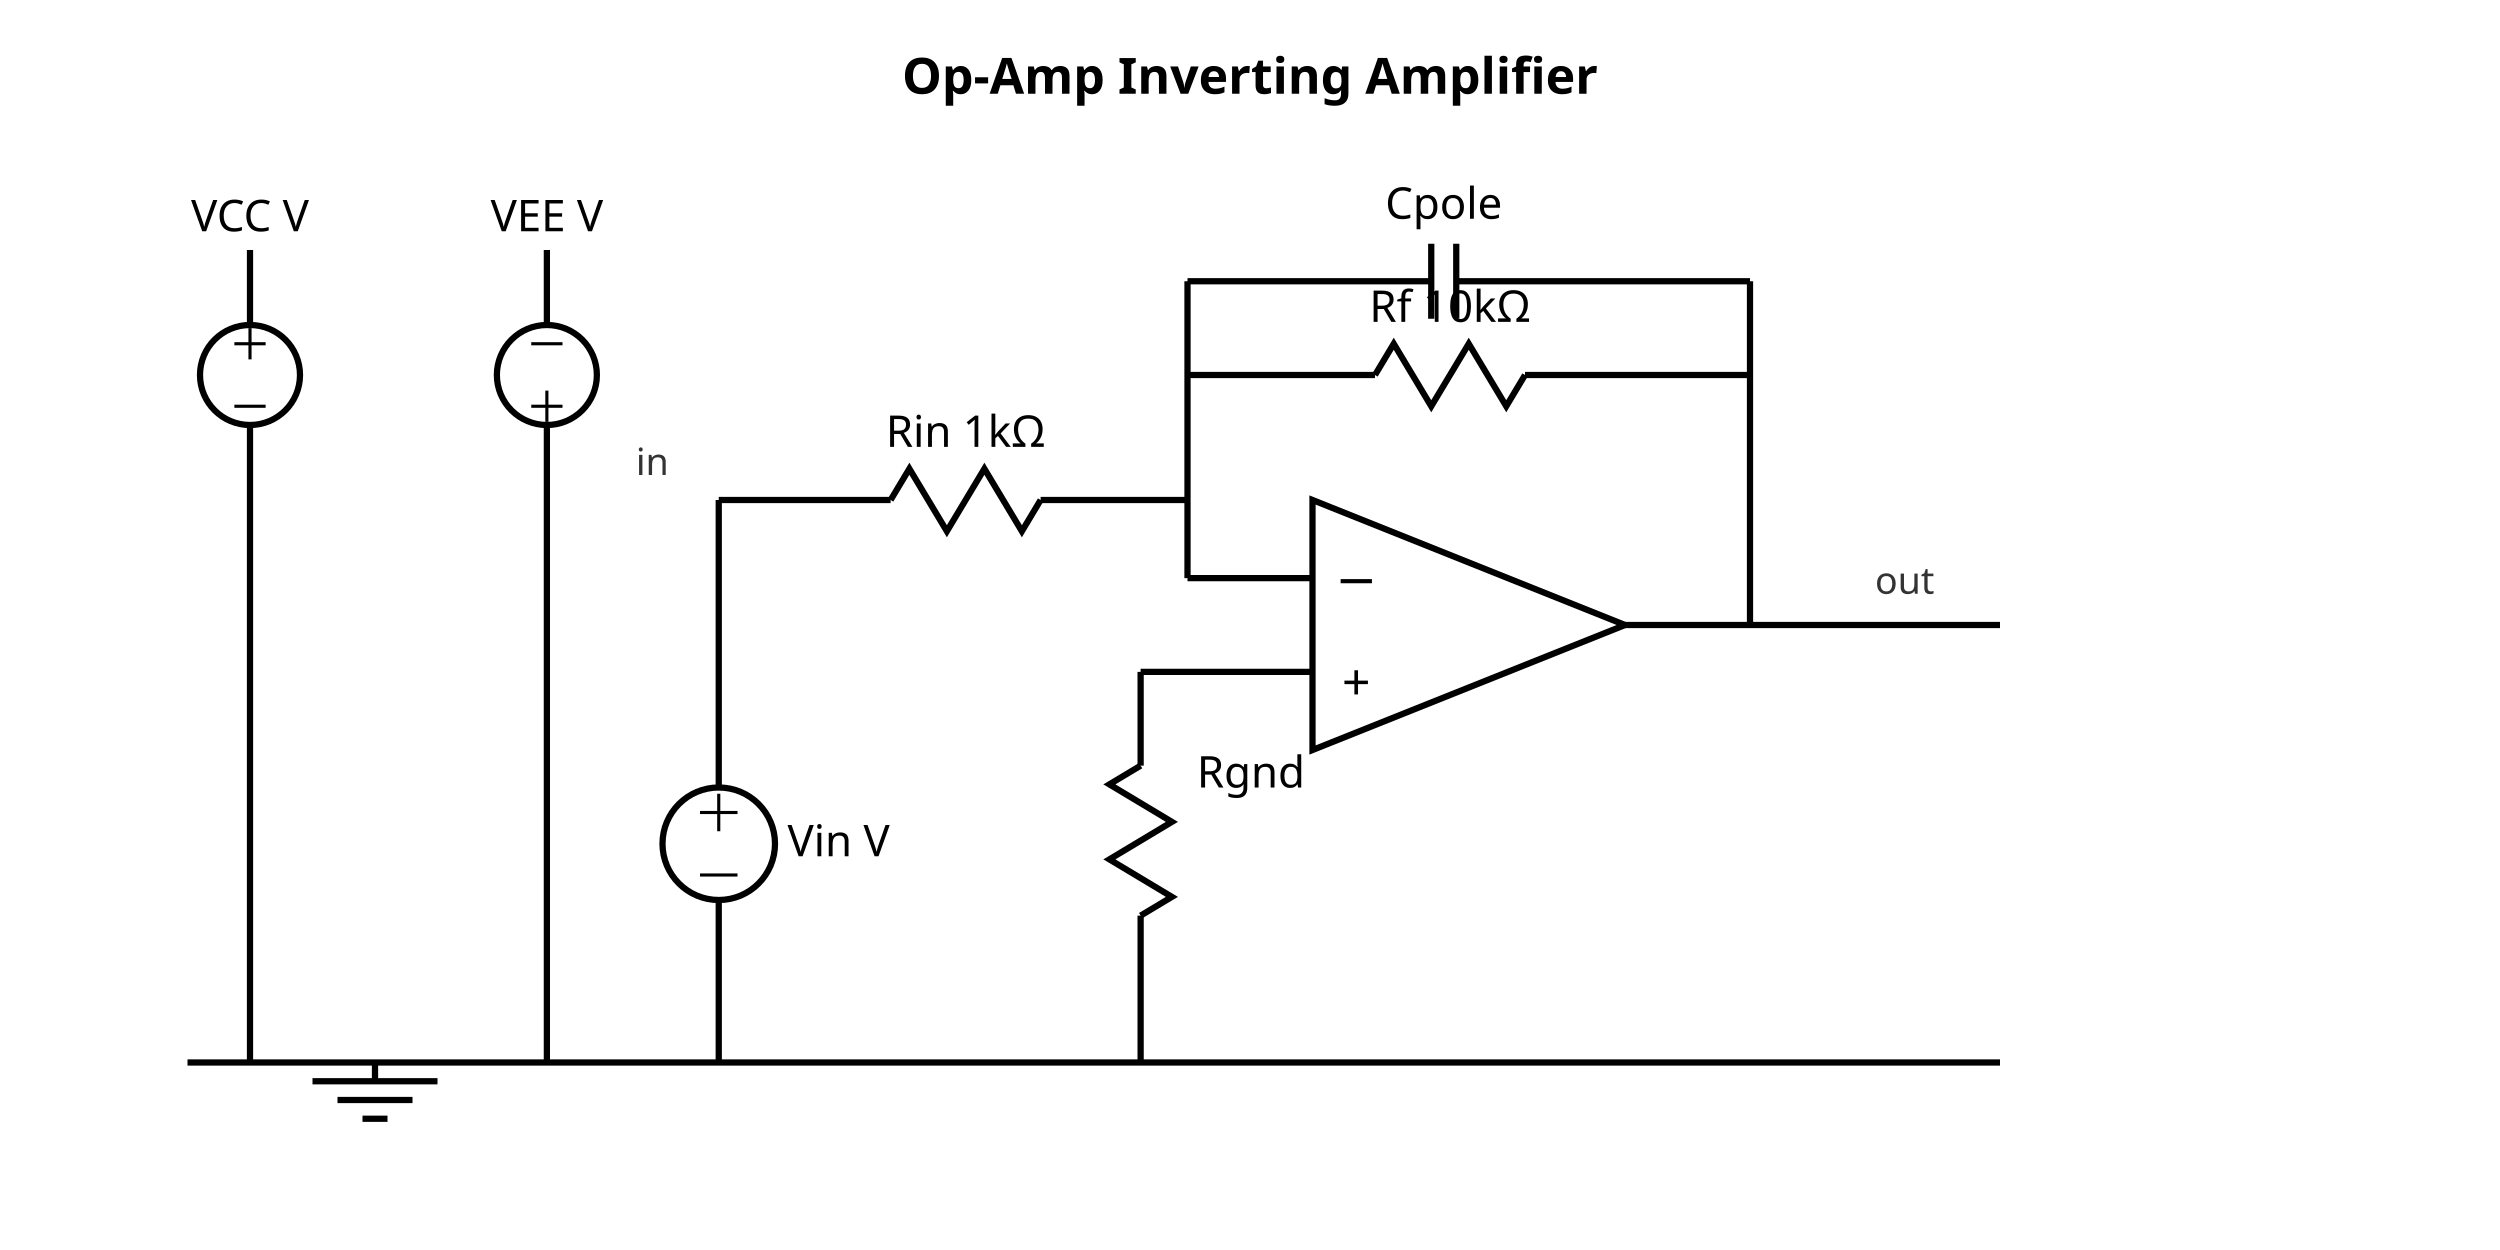
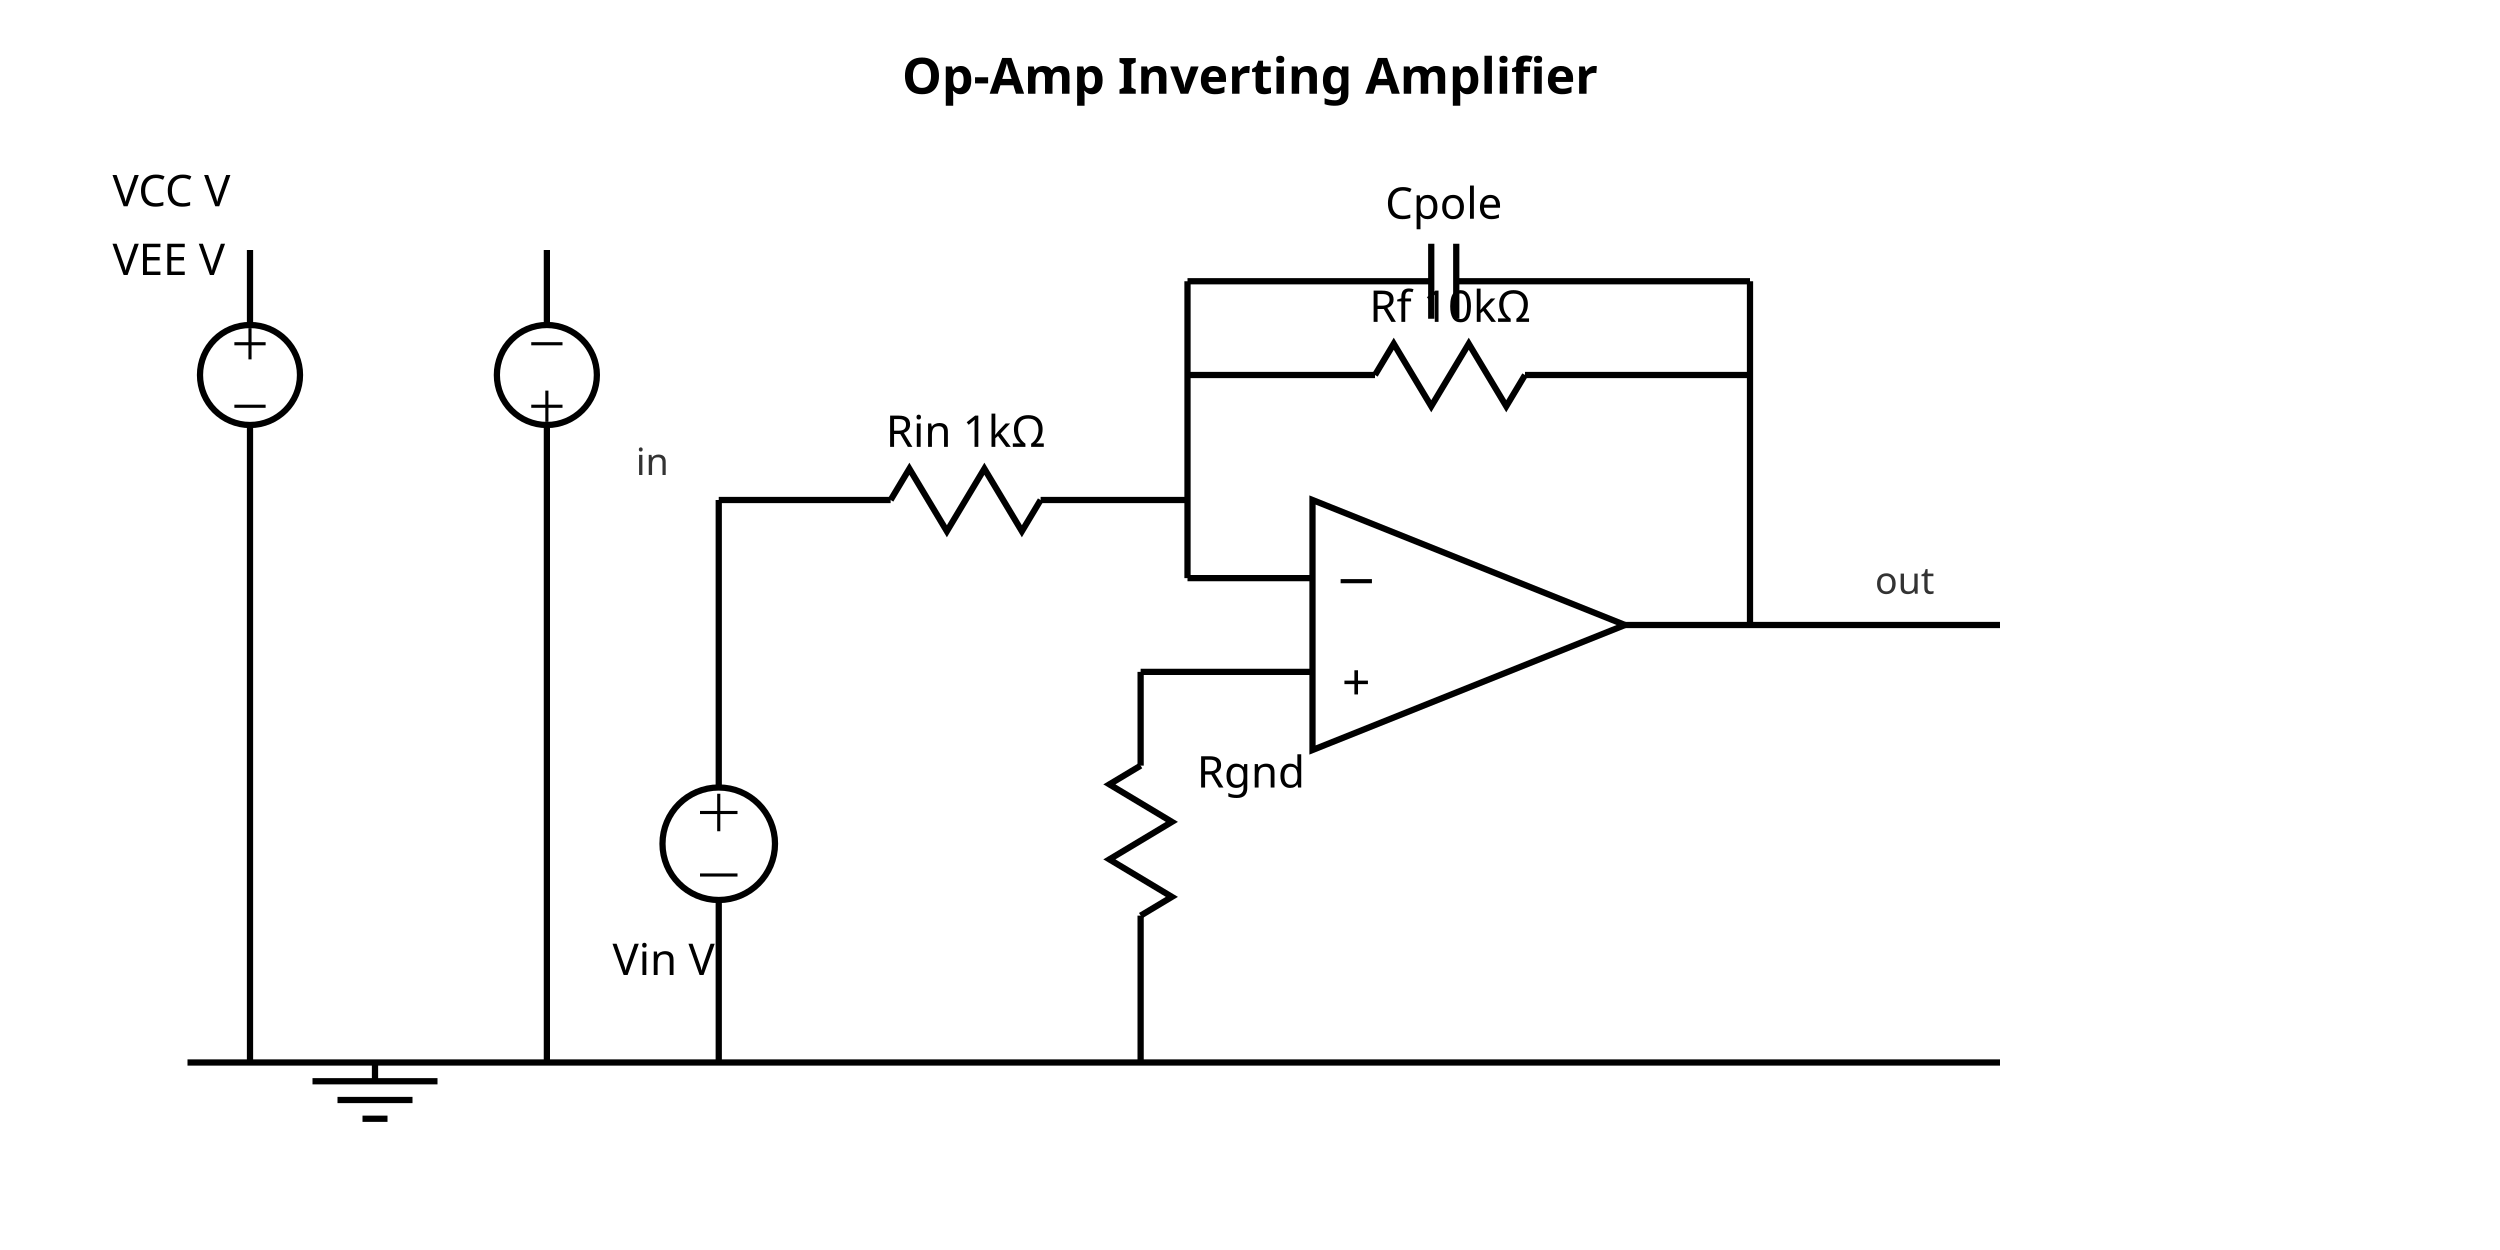
<svg xmlns="http://www.w3.org/2000/svg" viewBox="0 0 800 400" width="800" height="400">
  <style>
    text { font-family: sans-serif; font-size: 16px; fill: black; }
    .label { font-size: 14px; }
    .node { font-size: 12px; fill: #333; }
    .wire { stroke: black; stroke-width: 2; fill: none; }
    .sym { stroke: black; stroke-width: 2; fill: none; }
    .sym-filled { stroke: black; stroke-width: 2; fill: white; }
    .thin { stroke: black; stroke-width: 1; fill: none; }
  </style>
  <rect width="800" height="400" fill="white" />
  <text x="400" y="30" text-anchor="middle" font-size="18" font-weight="bold">Op-Amp Inverting Amplifier</text>
  <line class="wire" x1="60" y1="340" x2="640" y2="340" />
  <line class="wire" x1="120" y1="340" x2="120" y2="346" />
  <line class="wire" x1="100" y1="346" x2="140" y2="346" />
  <line class="wire" x1="108" y1="352" x2="132" y2="352" />
  <line class="wire" x1="116" y1="358" x2="124" y2="358" />
  <circle class="sym-filled" cx="80" cy="120" r="16" />
  <line class="thin" x1="75" y1="110" x2="85" y2="110" />
  <line class="thin" x1="80" y1="105" x2="80" y2="115" />
  <line class="thin" x1="75" y1="130" x2="85" y2="130" />
  <line class="wire" x1="80" y1="104" x2="80" y2="80" />
  <line class="wire" x1="80" y1="136" x2="80" y2="340" />
-   <text id="slot-VCC" class="label" x="80" y="74" text-anchor="middle">VCC V</text>
+   <text id="slot-VCC" class="label" x="36" y="66" text-anchor="start">VCC V</text>
  <circle class="sym-filled" cx="175" cy="120" r="16" />
  <line class="thin" x1="170" y1="110" x2="180" y2="110" />
  <line class="thin" x1="170" y1="130" x2="180" y2="130" />
  <line class="thin" x1="175" y1="125" x2="175" y2="135" />
  <line class="wire" x1="175" y1="104" x2="175" y2="80" />
  <line class="wire" x1="175" y1="136" x2="175" y2="340" />
-   <text id="slot-VEE" class="label" x="175" y="74" text-anchor="middle">VEE V</text>
+   <text id="slot-VEE" class="label" x="36" y="88" text-anchor="start">VEE V</text>
  <circle class="sym-filled" cx="230" cy="270" r="18" />
  <line class="thin" x1="224" y1="260" x2="236" y2="260" />
  <line class="thin" x1="230" y1="254" x2="230" y2="266" />
  <line class="thin" x1="224" y1="280" x2="236" y2="280" />
  <line class="wire" x1="230" y1="252" x2="230" y2="160" />
  <line class="wire" x1="230" y1="288" x2="230" y2="340" />
-   <text id="slot-Vin" class="label" x="252" y="274" text-anchor="start">Vin V</text>
+   <text id="slot-Vin" class="label" x="196" y="312" text-anchor="start">Vin V</text>
  <text id="slot-node-in" class="node" x="214" y="152" text-anchor="end">in</text>
  <line class="wire" x1="230" y1="160" x2="285" y2="160" />
  <polyline class="wire" points="285,160 291,150 303,170 315,150 327,170 333,160" />
  <line class="wire" x1="333" y1="160" x2="380" y2="160" />
  <text id="slot-Rin" class="label" x="309" y="143" text-anchor="middle">Rin 1kΩ</text>
  <line class="wire" x1="380" y1="120" x2="380" y2="185" />
  <line class="wire" x1="380" y1="185" x2="420" y2="185" />
  <line class="wire" x1="380" y1="120" x2="440" y2="120" />
  <polyline class="wire" points="440,120 446,110 458,130 470,110 482,130 488,120" />
  <line class="wire" x1="488" y1="120" x2="560" y2="120" />
  <text id="slot-Rf" class="label" x="464" y="103" text-anchor="middle">Rf 10kΩ</text>
  <line class="wire" x1="380" y1="120" x2="380" y2="90" />
  <line class="wire" x1="380" y1="90" x2="458" y2="90" />
  <line class="wire" x1="458" y1="78" x2="458" y2="102" />
  <line class="wire" x1="466" y1="78" x2="466" y2="102" />
  <line class="wire" x1="466" y1="90" x2="560" y2="90" />
  <line class="wire" x1="560" y1="90" x2="560" y2="120" />
  <text id="slot-Cpole" class="label" x="462" y="70" text-anchor="middle" font-size="12">Cpole</text>
  <line class="wire" x1="420" y1="215" x2="365" y2="215" />
  <line class="wire" x1="365" y1="215" x2="365" y2="245" />
  <polyline class="wire" points="365,245 355,251 375,263 355,275 375,287 365,293" />
  <line class="wire" x1="365" y1="293" x2="365" y2="340" />
  <text id="slot-Rgnd" class="label" x="383" y="252" text-anchor="start">Rgnd</text>
  <polygon class="sym-filled" points="420,160 420,240 520,200" />
  <text x="434" y="191" text-anchor="middle" font-size="16">−</text>
  <text x="434" y="224" text-anchor="middle" font-size="14">+</text>
  <line class="wire" x1="520" y1="200" x2="640" y2="200" />
  <line class="wire" x1="560" y1="200" x2="560" y2="120" />
  <text id="slot-node-out" class="node" x="600" y="190" text-anchor="start">out</text>
</svg>
